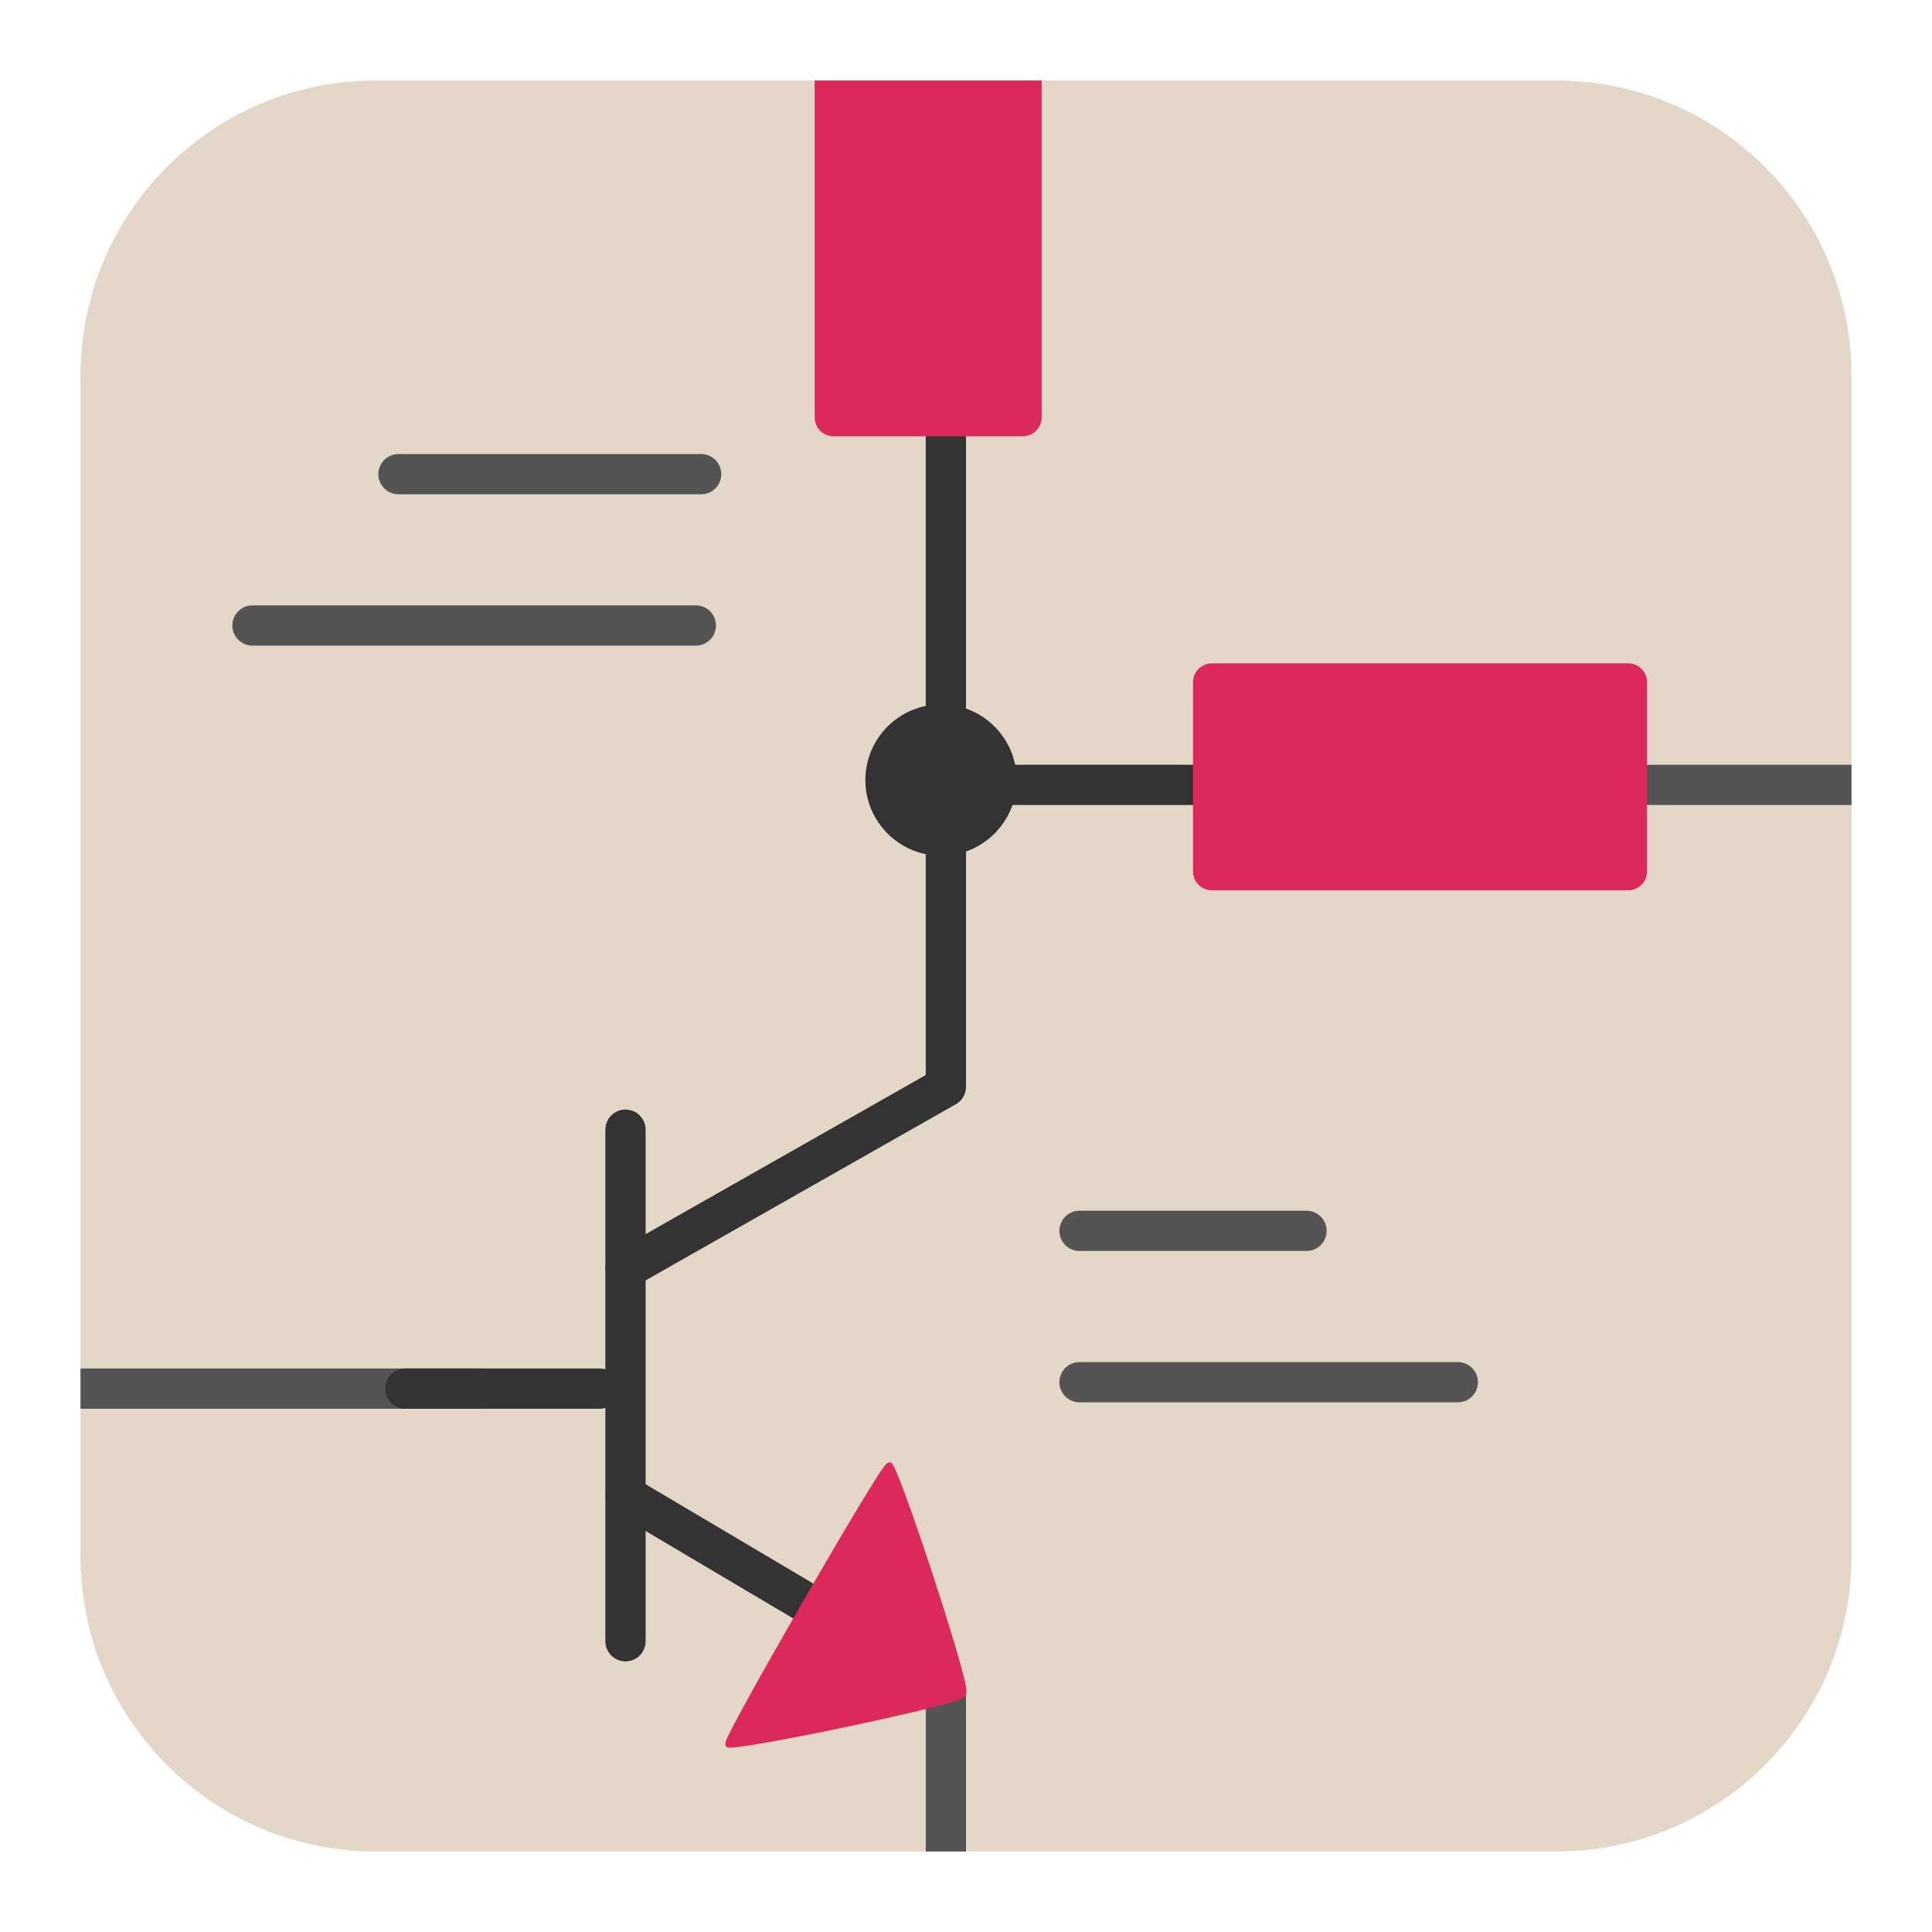
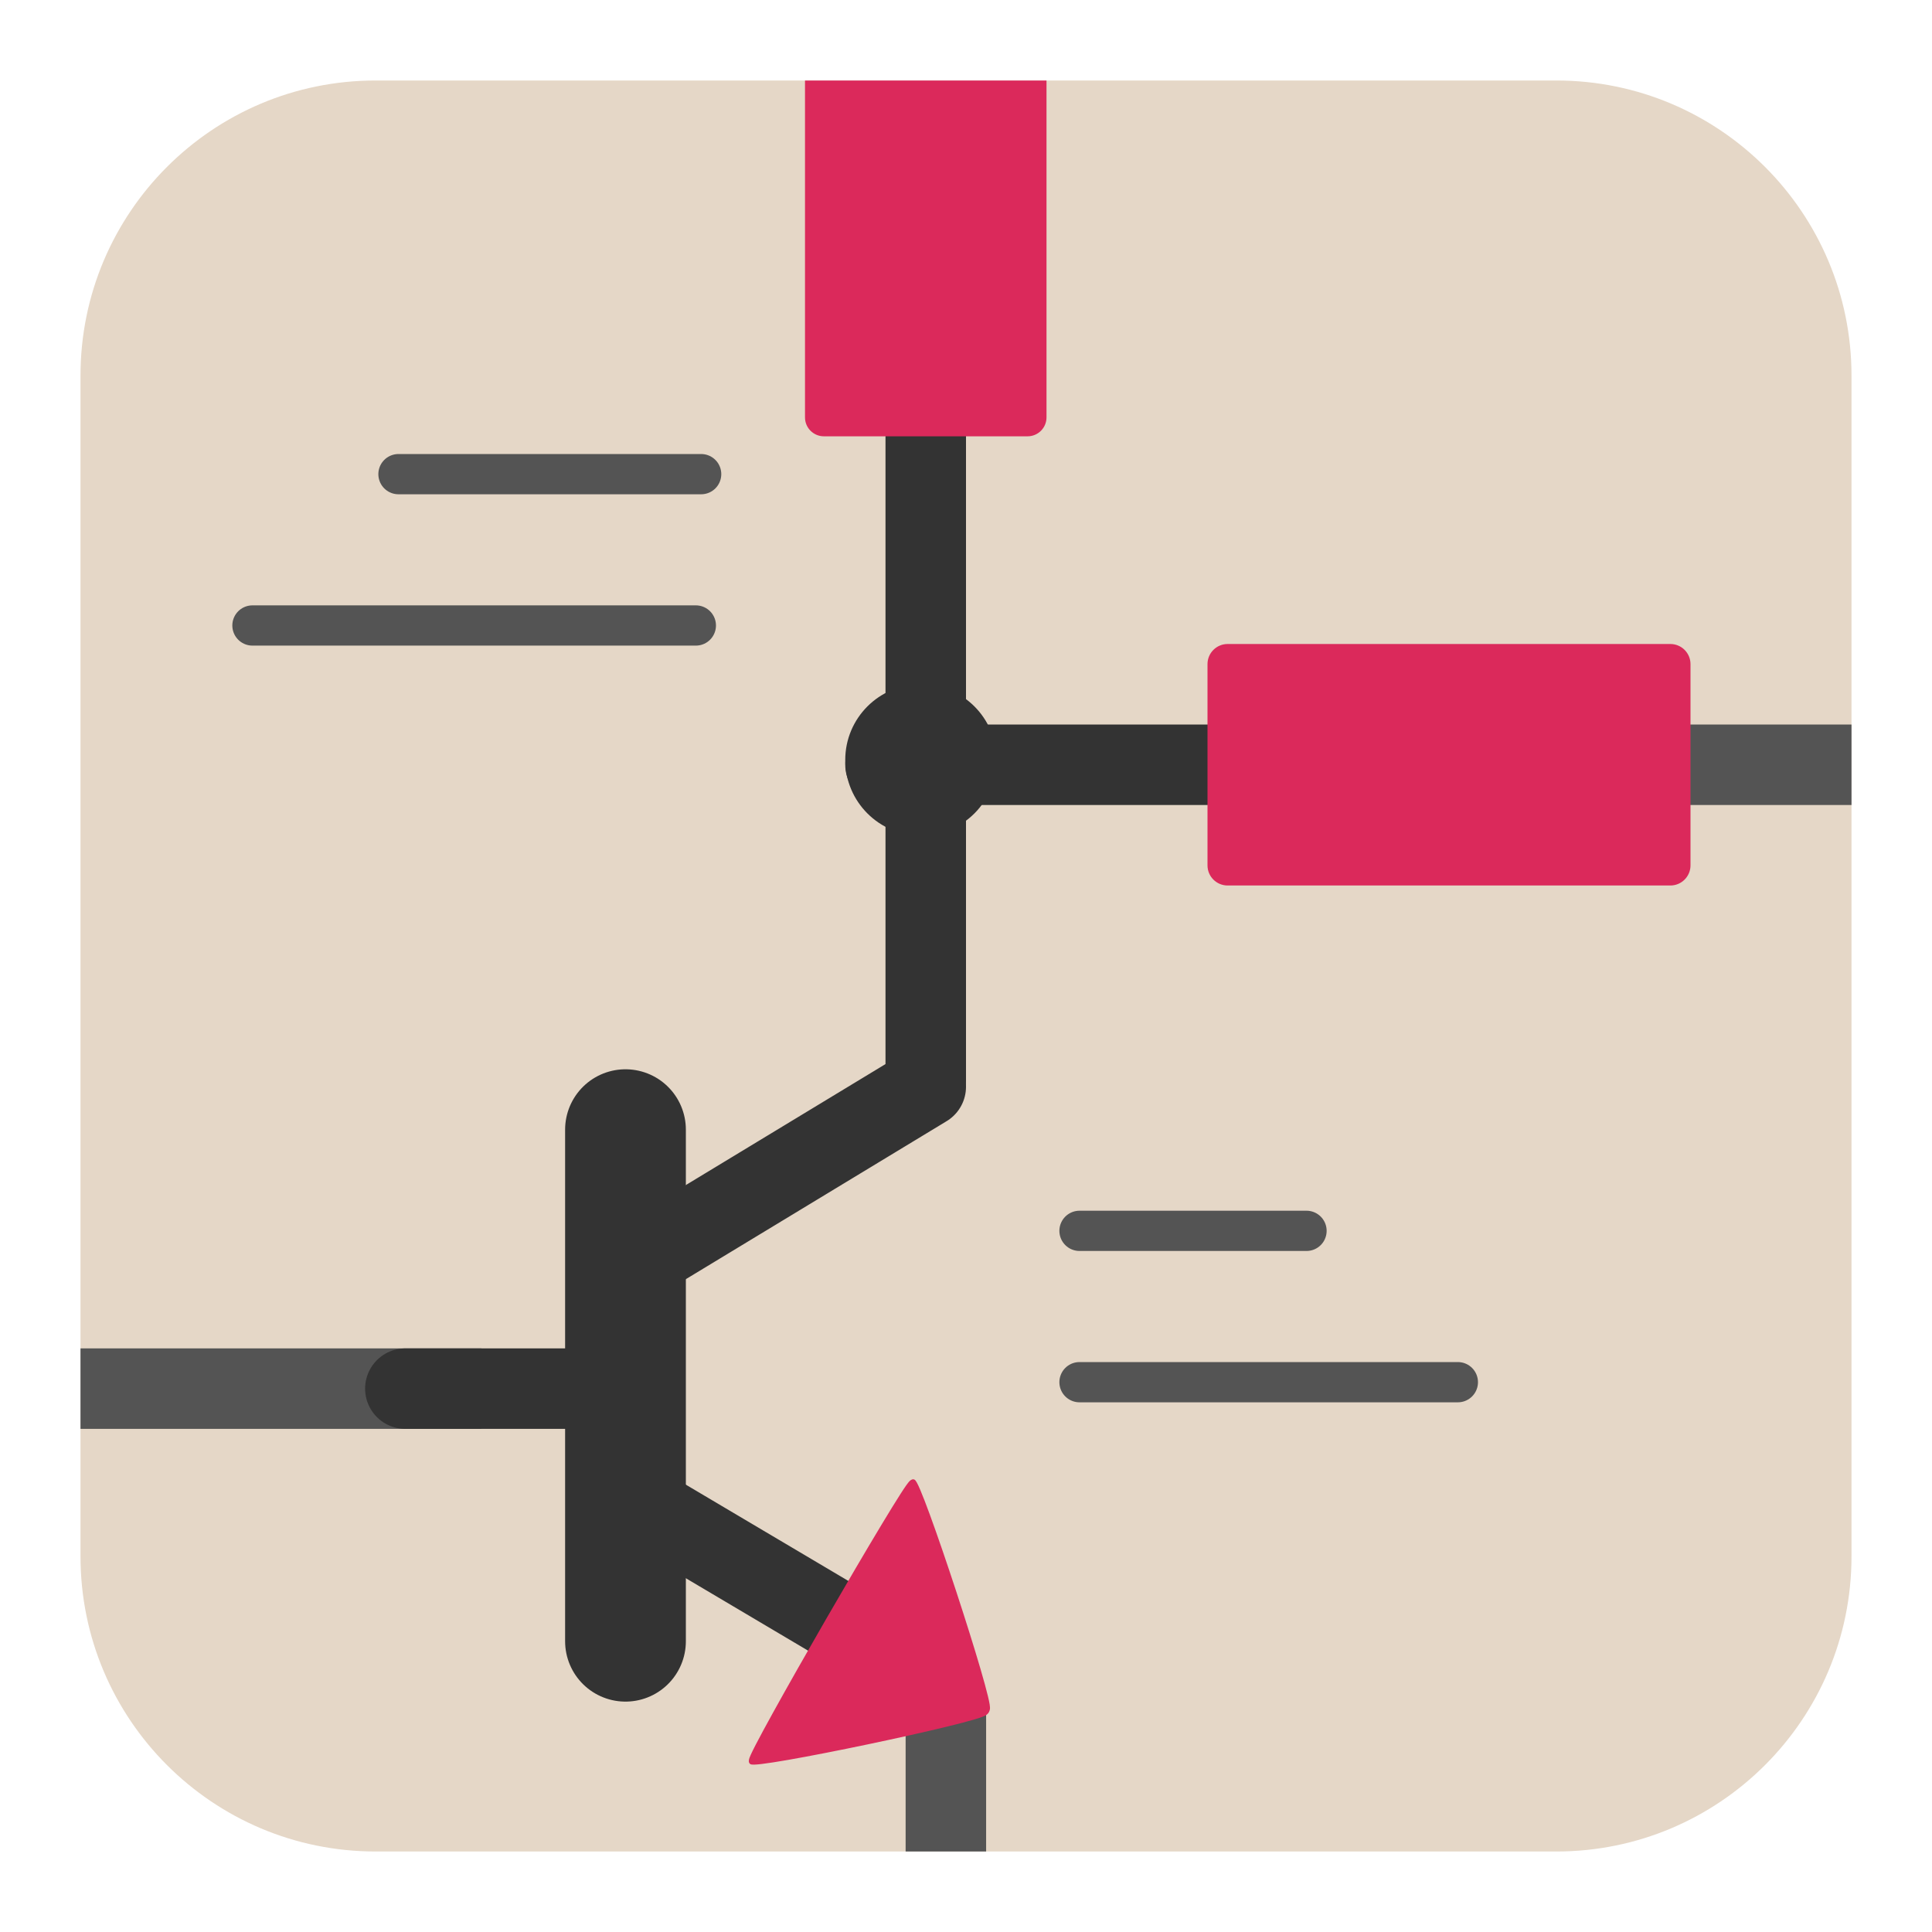
<svg xmlns="http://www.w3.org/2000/svg" id="Слой_1" data-name="Слой 1" viewBox="0 0 48 48" version="1.1" width="48" height="48">
  <defs id="defs5">
    <style id="style3">.cls-1{fill:#b9b9b9;}.cls-2,.cls-3,.cls-4,.cls-5{fill:none;stroke-linejoin:round;}.cls-2,.cls-5{stroke:#333;}.cls-2,.cls-3{stroke-linecap:round;}.cls-2,.cls-4,.cls-5{stroke-width:1.91px;}.cls-3,.cls-4{stroke:#545454;}.cls-3{stroke-width:0.955px;}.cls-5{stroke-linecap:square;}.cls-6{fill:#333;}.cls-7{fill:#1a81c4;}</style>
    <clipPath clipPathUnits="userSpaceOnUse" id="clipPath909">
      <path class="cls-1" d="M 9.333,2 H 38.667 a 7.333,7.333 0 0 1 7.333,7.333 V 38.667 a 7.333,7.333 0 0 1 -7.333,7.333 H 9.333 A 7.333,7.333 0 0 1 2,38.667 V 9.333 A 7.333,7.333 0 0 1 9.333,2 Z" id="path911" style="fill:none;fill-opacity:1;stroke:#33333e;stroke-width:2;stroke-miterlimit:4;stroke-dasharray:none;stroke-opacity:1" />
    </clipPath>
  </defs>
  <g id="g903" clip-path="url(#clipPath909)">
    <path class="cls-1" d="M 8.333,0.5 H 39.667 A 7.833,7.833 0 0 1 47.5,8.333 v 31.333 a 7.833,7.833 0 0 1 -7.833,7.833 H 8.333 A 7.833,7.833 0 0 1 0.5,39.667 V 8.333 A 7.833,7.833 0 0 1 8.333,0.5 Z" id="path9" style="fill:#e5d7c7;fill-opacity:1;stroke:none;stroke-width:1;stroke-opacity:1" />
-     <line class="cls-2" x1="23.5" y1="10.113" x2="23.5" y2="26.852" id="line11" style="stroke-width:1;stroke-miterlimit:4;stroke-dasharray:none" />
+     <line class="cls-2" x1="23" y1="10.113" x2="23" y2="26.852" id="line11" style="stroke-width:2;stroke-miterlimit:4;stroke-dasharray:none" />
    <line class="cls-3" x1="17.288" y1="15.54" x2="6.272" y2="15.54" id="line13" style="stroke-width:1;stroke-miterlimit:4;stroke-dasharray:none" />
    <path id="line15" style="fill:none;stroke:#545454;stroke-width:1;stroke-linecap:round;stroke-linejoin:round;stroke-miterlimit:4;stroke-dasharray:none" d="m 17.42,11.78 c -2.507,0 -5.013,0 -7.52,0" />
    <line class="cls-3" x1="36.22" y1="34.34" x2="26.82" y2="34.34" id="line17" style="stroke-width:1;stroke-miterlimit:4;stroke-dasharray:none" />
    <line class="cls-3" x1="32.46" y1="30.58" x2="26.82" y2="30.58" id="line19" style="stroke-width:1;stroke-miterlimit:4;stroke-dasharray:none" />
-     <line class="cls-4" x1="1.44" y1="34.5" x2="11.96" y2="34.5" id="line21" style="stroke-width:1;stroke-miterlimit:4;stroke-dasharray:none" />
-     <line class="cls-2" x1="15.54" y1="28.066" x2="15.54" y2="40.776" id="line23" style="stroke-width:1;stroke-miterlimit:4;stroke-dasharray:none" />
-     <line class="cls-5" x1="22.604" y1="19.5" x2="33.013" y2="19.5" id="line25" style="stroke-width:1;stroke-miterlimit:4;stroke-dasharray:none" />
-     <line class="cls-4" x1="23.5" y1="47.056" x2="23.5" y2="41.997" id="line27" style="stroke-width:1;stroke-miterlimit:4;stroke-dasharray:none" />
-     <path class="cls-6" d="M 25.26,19.38 A 1.88,1.88 0 1 1 23.38,17.5 1.88,1.88 0 0 1 25.26,19.38 Z" id="path29" style="stroke-width:0.5;stroke-miterlimit:4;stroke-dasharray:none" />
-     <rect class="cls-7" x="20.24" y="0.5" width="5.64" height="10.34" id="rect31" style="fill:#db295b;fill-opacity:1;stroke-width:1;stroke-miterlimit:4;stroke-dasharray:none" ry="0.47" />
-     <path id="line35" style="fill:none;stroke:#333333;stroke-width:1;stroke-linecap:round;stroke-linejoin:round;stroke-miterlimit:4;stroke-dasharray:none" d="m 23.5,27 -7.96,4.52" />
-     <path id="line37" style="fill:none;stroke:#333333;stroke-width:1;stroke-linecap:round;stroke-linejoin:round;stroke-miterlimit:4;stroke-dasharray:none" d="M 22.191,41.1 15.54,37.16" />
-     <line class="cls-2" x1="10.071" y1="34.5" x2="14.901" y2="34.5" id="line41" style="stroke-width:1;stroke-miterlimit:4;stroke-dasharray:none" />
-     <path style="fill:#db295b;fill-opacity:1;stroke:#db295b;stroke-width:0.11;stroke-linecap:round;stroke-linejoin:round;stroke-miterlimit:4;stroke-dasharray:none;stroke-opacity:1" id="path873" d="m 11.438,14.361 c 0.088,0 1.798,2.962 1.754,3.038 -0.044,0.076 -3.464,0.076 -3.508,0 -0.044,-0.076 1.666,-3.038 1.754,-3.038 z" transform="matrix(-1.127312,1.952562,-1.259226,-0.7270146,54.89391,30.18527)" />
-     <line class="cls-4" x1="46.56" y1="19.5" x2="37.16" y2="19.5" id="line879" style="stroke-width:1;stroke-miterlimit:4;stroke-dasharray:none" />
-     <rect class="cls-7" x="16.48" y="-40.92" width="5.64" height="11.28" transform="rotate(90)" id="rect33" style="fill:#db295b;fill-opacity:1;stroke-width:1" ry="0.47" />
+     <line class="cls-4" x1="1.44" y1="34.5" x2="11.96" y2="34.5" id="line21" style="stroke-width:2;stroke-miterlimit:4;stroke-dasharray:none" />
+     <line class="cls-2" x1="15.54" y1="28.066" x2="15.54" y2="40.776" id="line23" style="stroke-width:3;stroke-miterlimit:4;stroke-dasharray:none" />
+     <line class="cls-5" x1="22" y1="19" x2="32.409" y2="19" id="line25" style="stroke-width:2;stroke-linecap:round;stroke-miterlimit:4;stroke-dasharray:none" />
+     <line class="cls-4" x1="23.5" y1="47.056" x2="23.5" y2="41.997" id="line27" style="stroke-width:2;stroke-miterlimit:4;stroke-dasharray:none" />
+     <path class="cls-6" d="M 24.76,18.88 A 1.88,1.88 0 1 1 22.88,17 1.88,1.88 0 0 1 24.76,18.88 Z" id="path29" style="stroke-width:0.5;stroke-miterlimit:4;stroke-dasharray:none" />
+     <rect class="cls-7" x="20" y="0.5" width="6" height="10.34" id="rect31" style="fill:#db295b;fill-opacity:1;stroke-width:1;stroke-miterlimit:4;stroke-dasharray:none" ry="0.47" />
+     <path id="line35" style="fill:none;stroke:#333333;stroke-width:2;stroke-linecap:round;stroke-linejoin:round;stroke-miterlimit:4;stroke-dasharray:none" d="m 23,27 -7.46,4.52" />
+     <path id="line37" style="fill:none;stroke:#333333;stroke-width:2;stroke-linecap:round;stroke-linejoin:round;stroke-miterlimit:4;stroke-dasharray:none" d="M 22.191,41.1 15.54,37.16" />
+     <line class="cls-2" x1="10.071" y1="34.5" x2="14.901" y2="34.5" id="line41" style="stroke-width:2;stroke-miterlimit:4;stroke-dasharray:none" />
+     <path style="fill:#db295b;fill-opacity:1;stroke:#db295b;stroke-width:0.11;stroke-linecap:round;stroke-linejoin:round;stroke-miterlimit:4;stroke-dasharray:none;stroke-opacity:1" id="path873" d="m 11.438,14.361 c 0.088,0 1.798,2.962 1.754,3.038 -0.044,0.076 -3.464,0.076 -3.508,0 -0.044,-0.076 1.666,-3.038 1.754,-3.038 z" transform="matrix(-1.127312,1.952562,-1.259226,-0.7270146,55.47761,30.60695)" />
+     <line class="cls-4" x1="46.56" y1="19" x2="37.16" y2="19" id="line879" style="stroke-width:2;stroke-miterlimit:4;stroke-dasharray:none" />
+     <rect class="cls-7" x="16" y="-42" width="6" height="12" transform="rotate(90)" id="rect33" style="fill:#db295b;fill-opacity:1;stroke-width:1" ry="0.5" />
  </g>
</svg>
